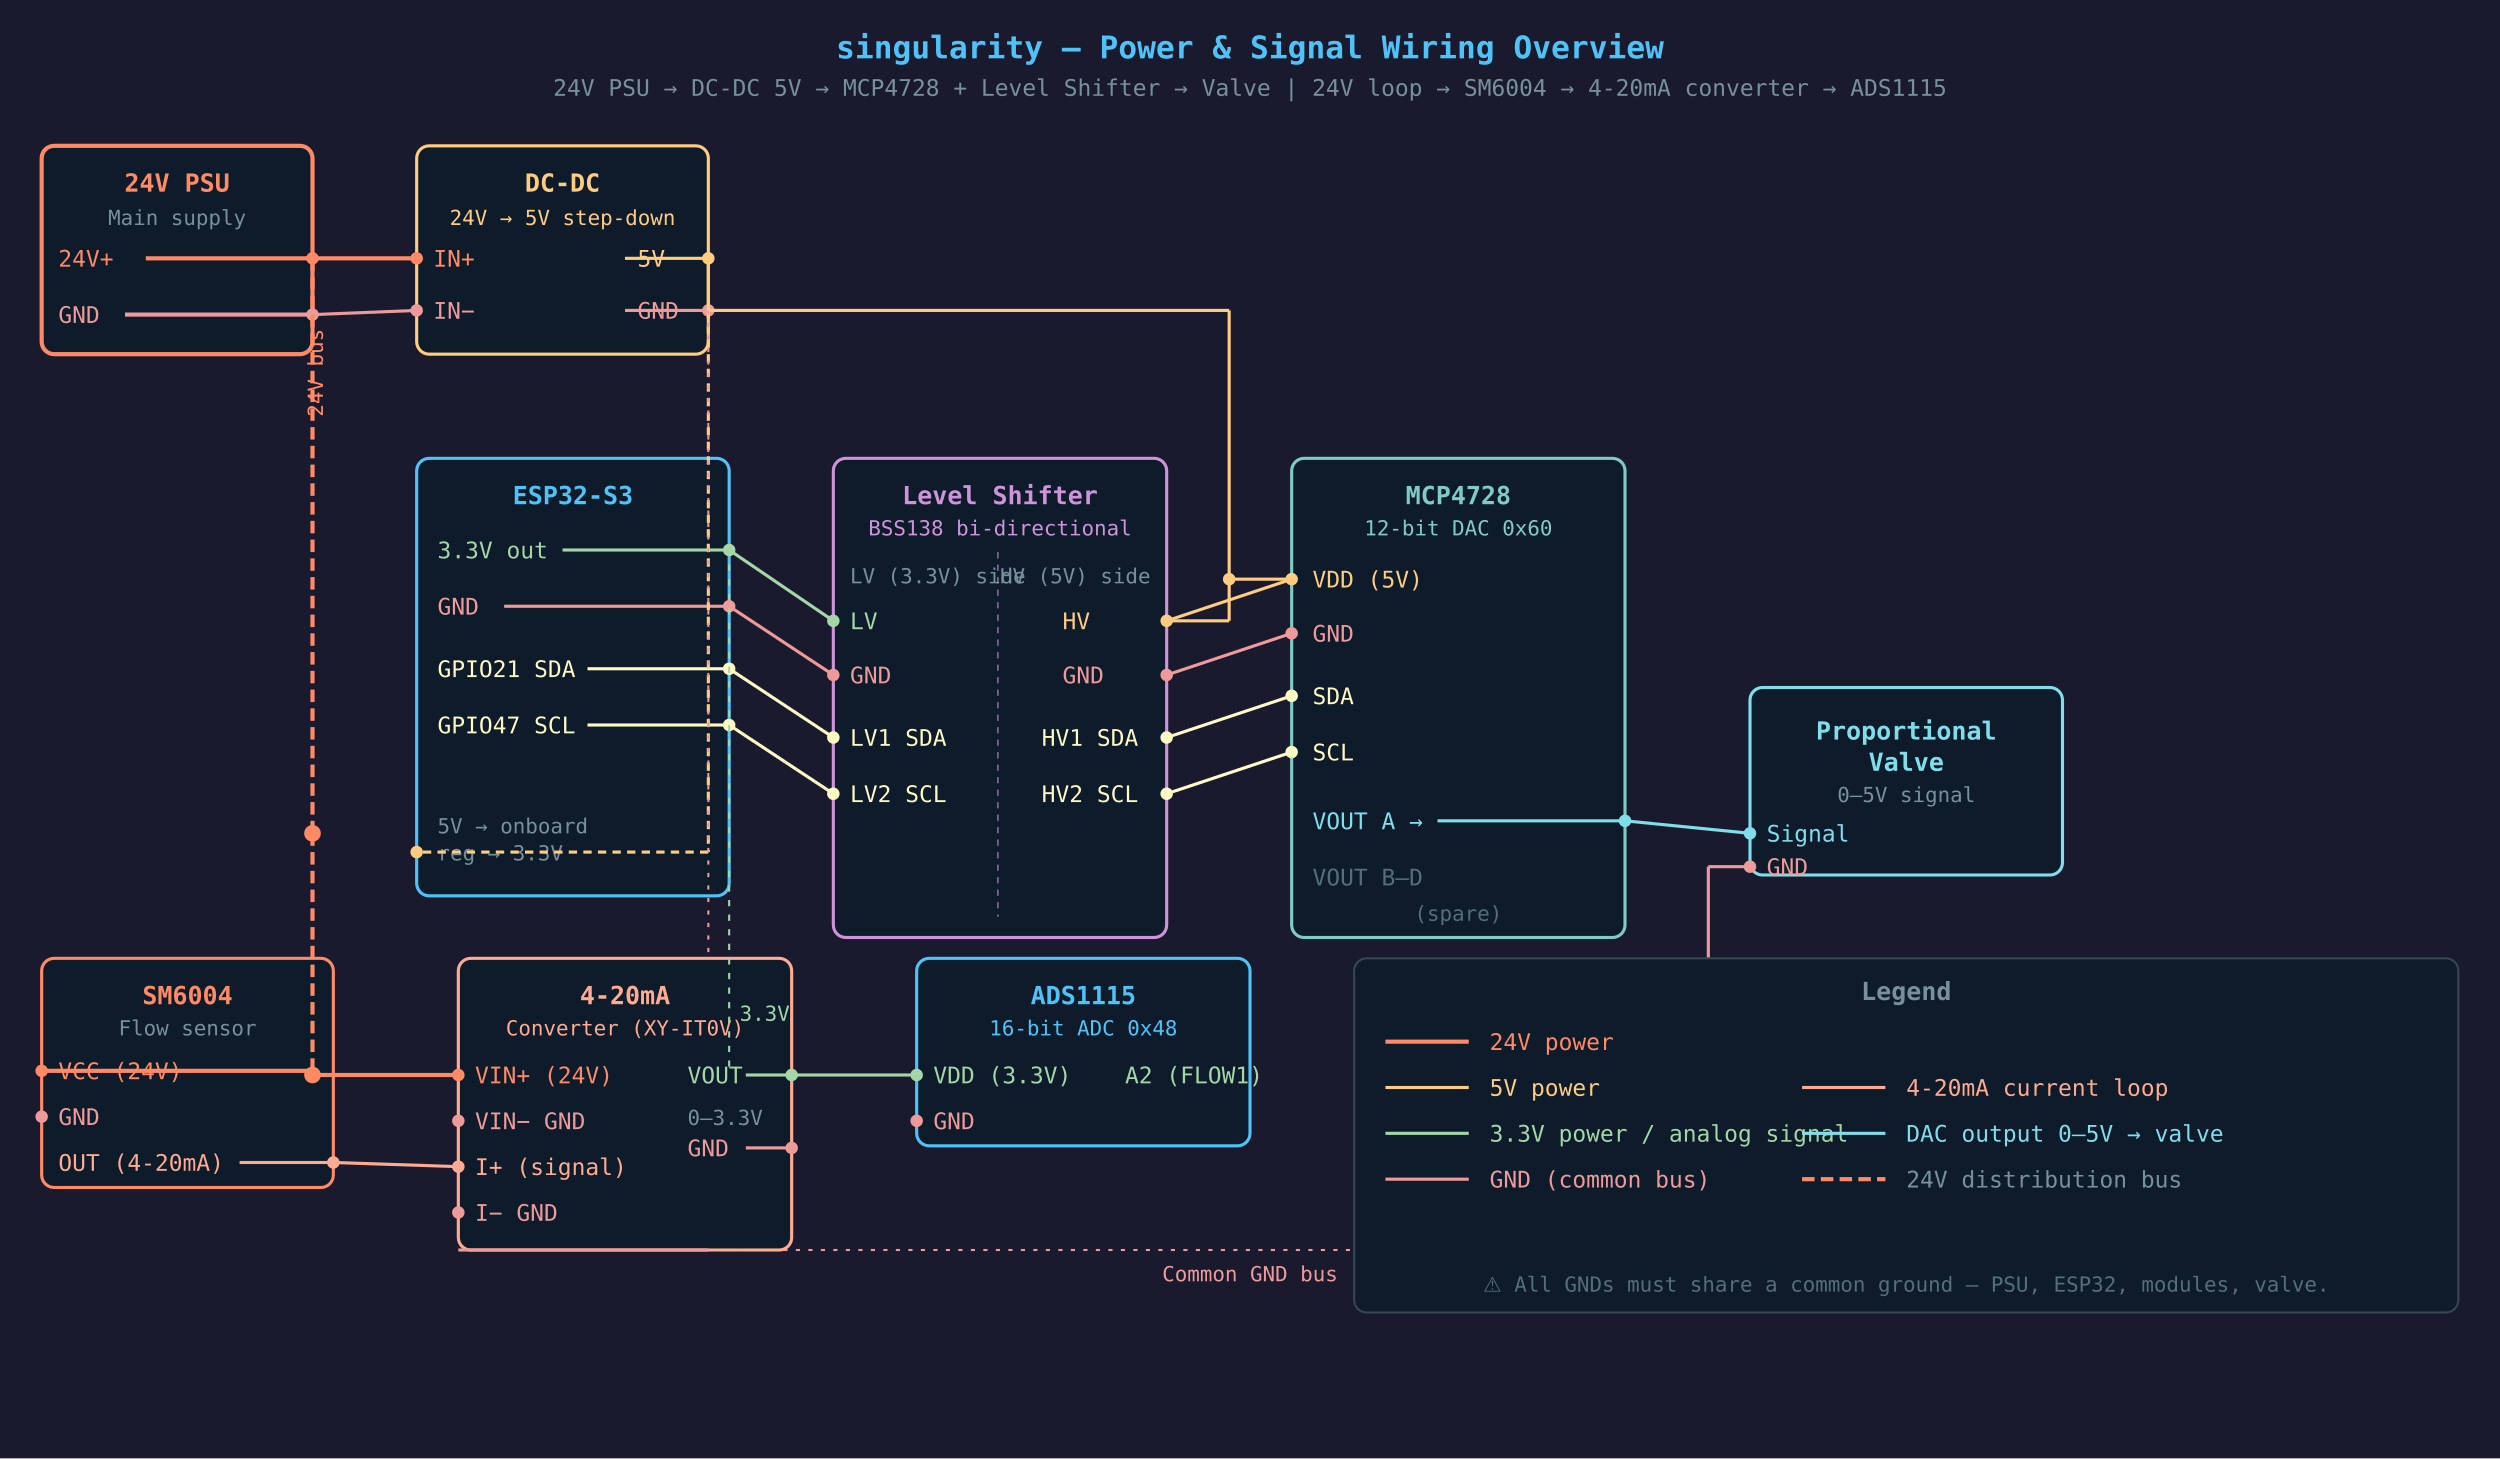
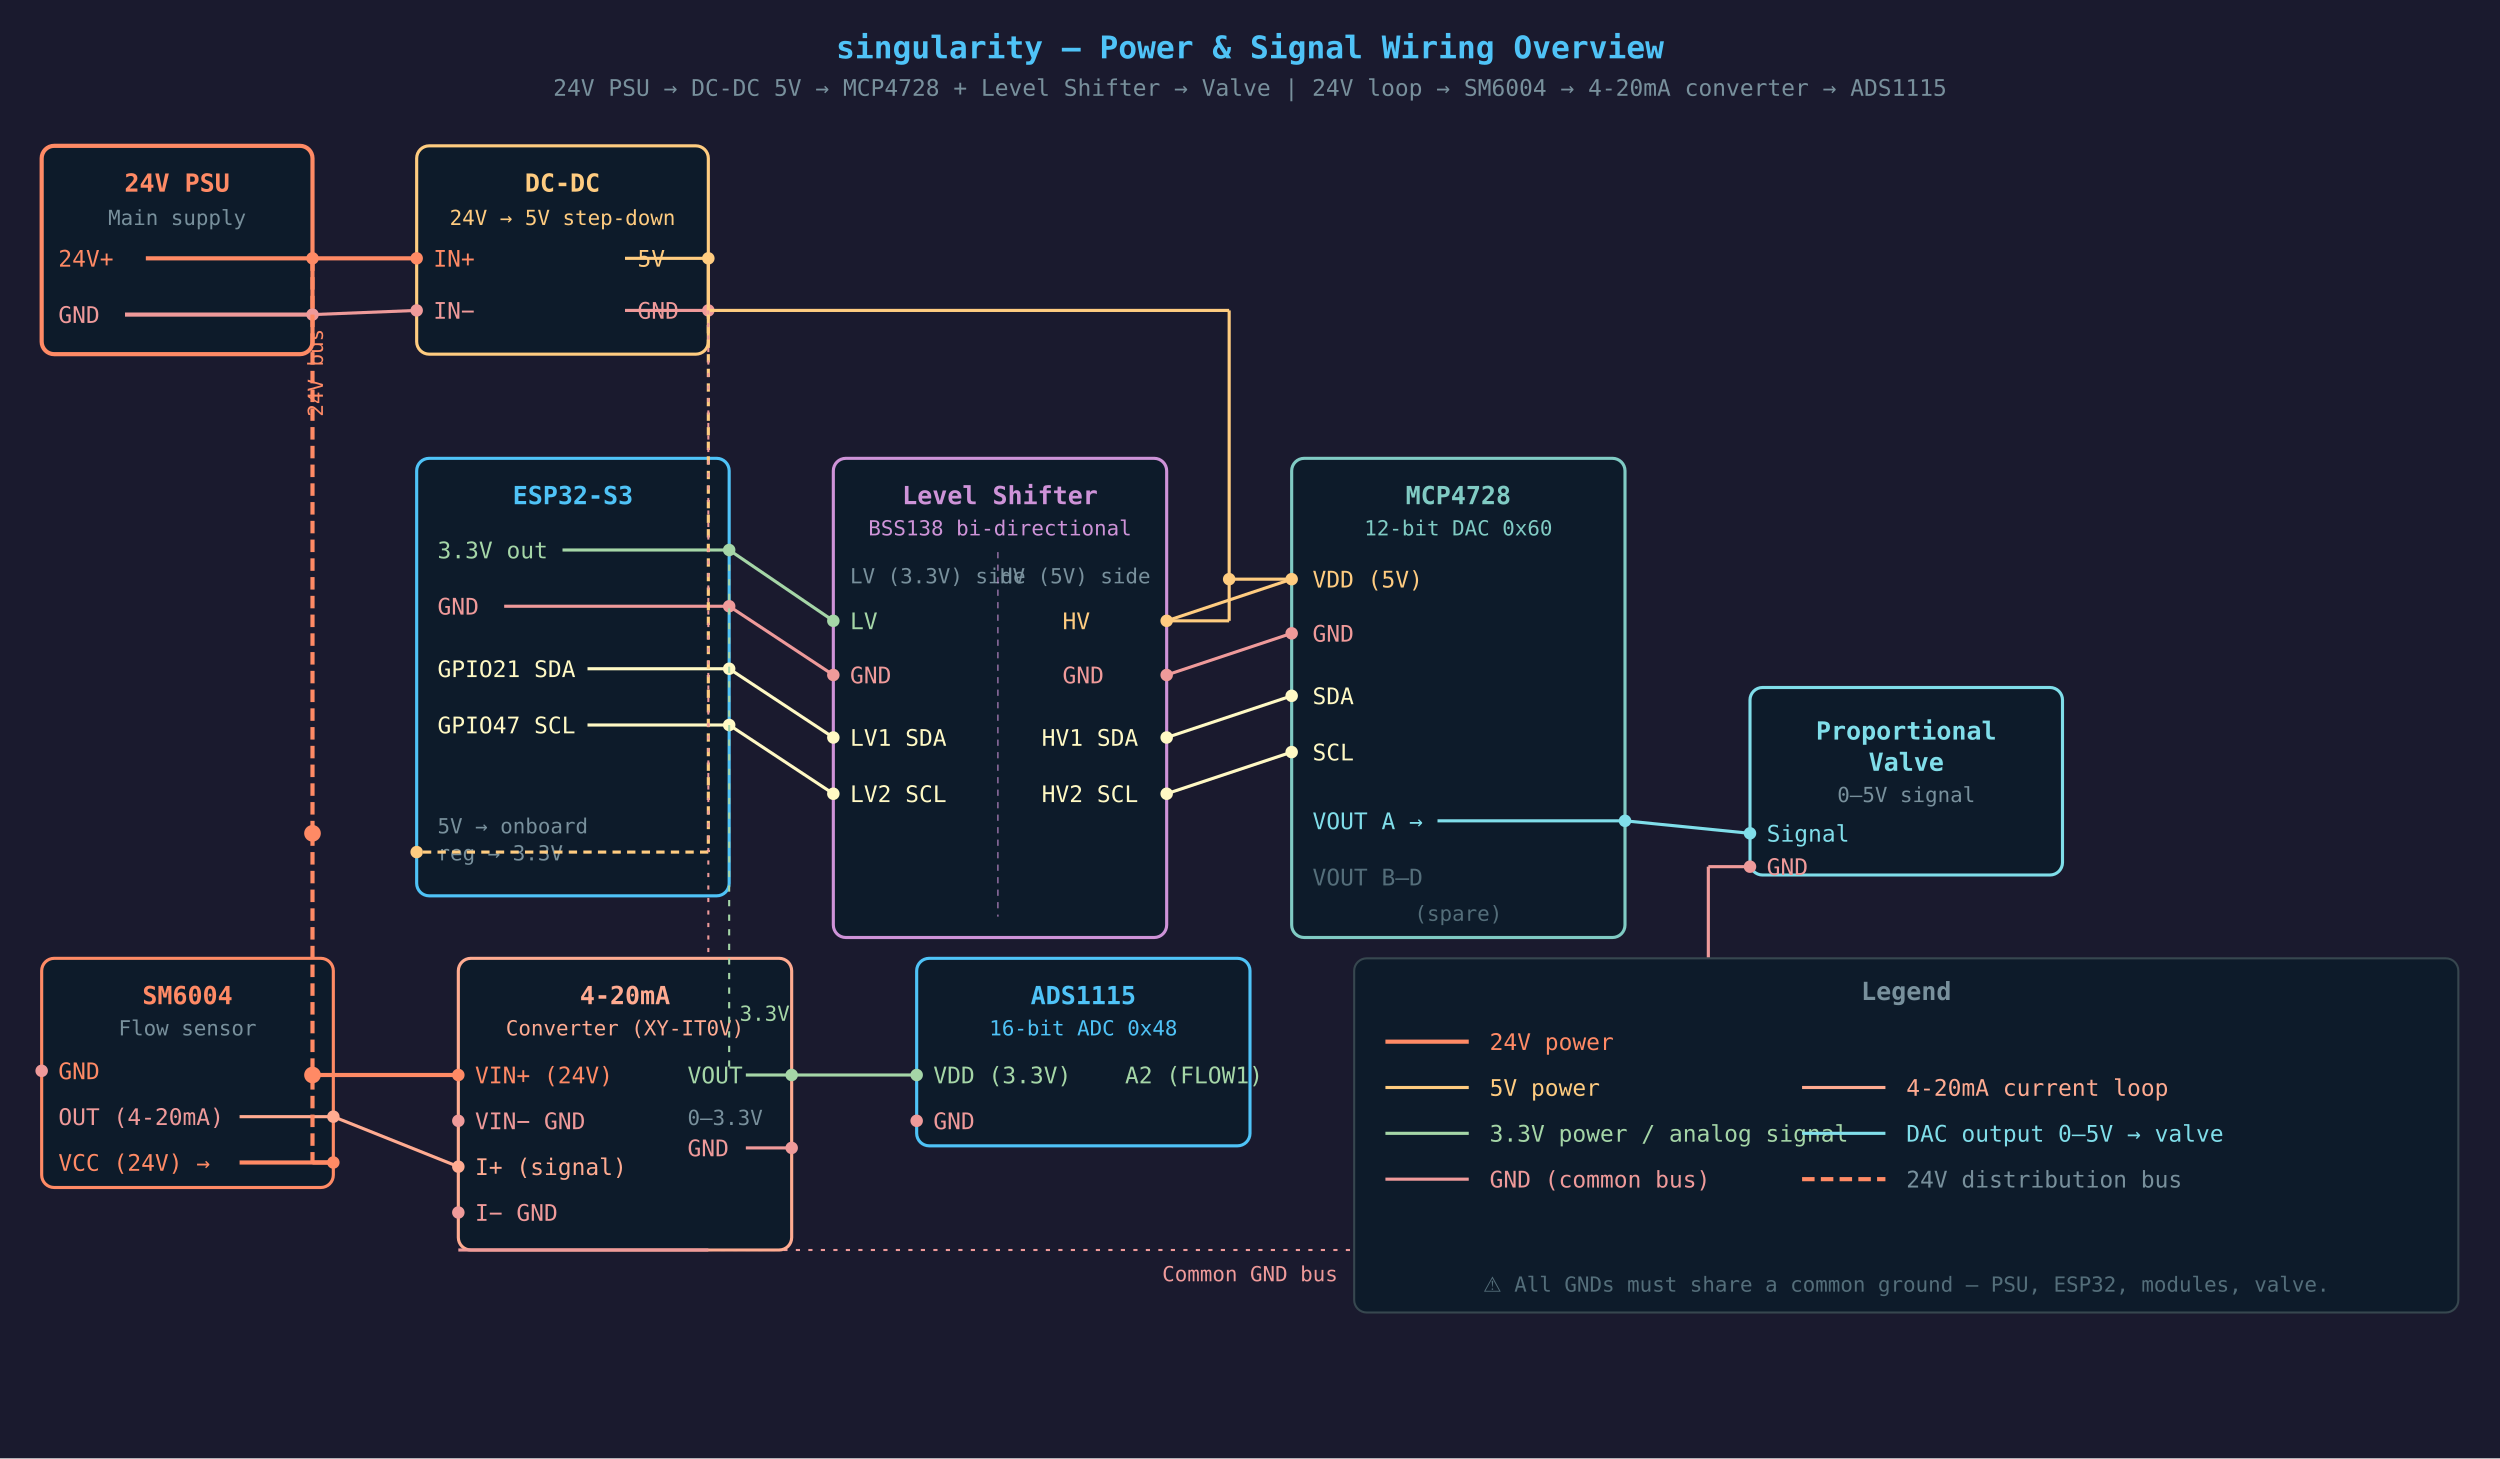
<svg xmlns="http://www.w3.org/2000/svg" viewBox="0 0 1200 700" width="1200" height="700" font-family="monospace" font-size="12">
  <rect width="1200" height="700" fill="#1a1a2e" />
  <text x="600" y="28" text-anchor="middle" fill="#4fc3f7" font-size="15" font-weight="bold">singularity — Power &amp; Signal Wiring Overview</text>
  <text x="600" y="46" text-anchor="middle" fill="#78909c" font-size="11">24V PSU → DC-DC 5V → MCP4728 + Level Shifter → Valve    |    24V loop → SM6004 → 4-20mA converter → ADS1115</text>
  <rect x="20" y="70" width="130" height="100" rx="6" fill="#0d1b2a" stroke="#ff8a65" stroke-width="2" />
  <text x="85" y="92" text-anchor="middle" fill="#ff8a65" font-size="12" font-weight="bold">24V PSU</text>
  <text x="85" y="108" text-anchor="middle" fill="#78909c" font-size="10">Main supply</text>
  <text x="28" y="128" fill="#ff8a65" font-size="11">24V+</text>
  <circle cx="150" cy="124" r="3" fill="#ff8a65" />
  <line x1="70" y1="124" x2="150" y2="124" stroke="#ff8a65" stroke-width="2" />
  <text x="28" y="155" fill="#ef9a9a" font-size="11">GND</text>
  <circle cx="150" cy="151" r="3" fill="#ef9a9a" />
  <line x1="60" y1="151" x2="150" y2="151" stroke="#ef9a9a" stroke-width="2" />
  <rect x="200" y="70" width="140" height="100" rx="6" fill="#0d1b2a" stroke="#ffcc80" stroke-width="1.5" />
  <text x="270" y="92" text-anchor="middle" fill="#ffcc80" font-size="12" font-weight="bold">DC-DC</text>
  <text x="270" y="108" text-anchor="middle" fill="#ffcc80" font-size="10">24V → 5V step-down</text>
  <text x="208" y="128" fill="#ff8a65" font-size="11">IN+</text>
  <circle cx="200" cy="124" r="3" fill="#ff8a65" />
  <text x="208" y="153" fill="#ef9a9a" font-size="11">IN−</text>
  <circle cx="200" cy="149" r="3" fill="#ef9a9a" />
  <text x="306" y="128" fill="#ffcc80" font-size="11">5V</text>
  <circle cx="340" cy="124" r="3" fill="#ffcc80" />
  <line x1="300" y1="124" x2="340" y2="124" stroke="#ffcc80" stroke-width="1.5" />
  <text x="306" y="153" fill="#ef9a9a" font-size="11">GND</text>
  <circle cx="340" cy="149" r="3" fill="#ef9a9a" />
  <line x1="300" y1="149" x2="340" y2="149" stroke="#ef9a9a" stroke-width="1.5" />
  <line x1="150" y1="124" x2="200" y2="124" stroke="#ff8a65" stroke-width="2" />
  <line x1="150" y1="151" x2="200" y2="149" stroke="#ef9a9a" stroke-width="1.5" />
  <line x1="150" y1="124" x2="150" y2="400" stroke="#ff8a65" stroke-width="2" stroke-dasharray="6,3" />
  <text x="155" y="200" fill="#ff8a65" font-size="10" transform="rotate(-90,155,200)">24V bus</text>
  <rect x="200" y="220" width="150" height="210" rx="6" fill="#0d1b2a" stroke="#4fc3f7" stroke-width="1.5" />
  <text x="275" y="242" text-anchor="middle" fill="#4fc3f7" font-size="12" font-weight="bold">ESP32-S3</text>
  <text x="210" y="268" fill="#a5d6a7" font-size="11">3.3V out</text>
  <circle cx="350" cy="264" r="3" fill="#a5d6a7" />
  <line x1="270" y1="264" x2="350" y2="264" stroke="#a5d6a7" stroke-width="1.5" />
  <text x="210" y="295" fill="#ef9a9a" font-size="11">GND</text>
  <circle cx="350" cy="291" r="3" fill="#ef9a9a" />
  <line x1="242" y1="291" x2="350" y2="291" stroke="#ef9a9a" stroke-width="1.5" />
  <text x="210" y="325" fill="#fff9c4" font-size="11">GPIO21 SDA</text>
  <circle cx="350" cy="321" r="3" fill="#fff9c4" />
  <line x1="282" y1="321" x2="350" y2="321" stroke="#fff9c4" stroke-width="1.5" />
  <text x="210" y="352" fill="#fff9c4" font-size="11">GPIO47 SCL</text>
  <circle cx="350" cy="348" r="3" fill="#fff9c4" />
  <line x1="282" y1="348" x2="350" y2="348" stroke="#fff9c4" stroke-width="1.5" />
  <text x="210" y="400" fill="#78909c" font-size="10">5V → onboard</text>
  <text x="210" y="413" fill="#78909c" font-size="10">reg → 3.3V</text>
  <circle cx="200" cy="409" r="3" fill="#ffcc80" />
  <line x1="340" y1="149" x2="340" y2="409" stroke="#ffcc80" stroke-width="1.5" stroke-dasharray="4,3" />
  <line x1="340" y1="409" x2="200" y2="409" stroke="#ffcc80" stroke-width="1.5" stroke-dasharray="4,3" />
  <rect x="400" y="220" width="160" height="230" rx="6" fill="#0d1b2a" stroke="#ce93d8" stroke-width="1.5" />
  <text x="480" y="242" text-anchor="middle" fill="#ce93d8" font-size="12" font-weight="bold">Level Shifter</text>
  <text x="480" y="257" text-anchor="middle" fill="#ce93d8" font-size="10">BSS138 bi-directional</text>
  <text x="408" y="280" fill="#78909c" font-size="10">LV (3.3V) side</text>
  <text x="480" y="280" fill="#78909c" font-size="10">HV (5V) side</text>
  <text x="408" y="302" fill="#a5d6a7" font-size="11">LV</text>
  <circle cx="400" cy="298" r="3" fill="#a5d6a7" />
  <text x="510" y="302" fill="#ffcc80" font-size="11">HV</text>
  <circle cx="560" cy="298" r="3" fill="#ffcc80" />
  <text x="408" y="328" fill="#ef9a9a" font-size="11">GND</text>
  <circle cx="400" cy="324" r="3" fill="#ef9a9a" />
  <text x="510" y="328" fill="#ef9a9a" font-size="11">GND</text>
  <circle cx="560" cy="324" r="3" fill="#ef9a9a" />
  <text x="408" y="358" fill="#fff9c4" font-size="11">LV1 SDA</text>
  <circle cx="400" cy="354" r="3" fill="#fff9c4" />
  <text x="500" y="358" fill="#fff9c4" font-size="11">HV1 SDA</text>
  <circle cx="560" cy="354" r="3" fill="#fff9c4" />
  <text x="408" y="385" fill="#fff9c4" font-size="11">LV2 SCL</text>
  <circle cx="400" cy="381" r="3" fill="#fff9c4" />
  <text x="500" y="385" fill="#fff9c4" font-size="11">HV2 SCL</text>
  <circle cx="560" cy="381" r="3" fill="#fff9c4" />
  <line x1="479" y1="265" x2="479" y2="440" stroke="#ce93d8" stroke-width="0.5" stroke-dasharray="3,3" />
  <line x1="350" y1="264" x2="400" y2="298" stroke="#a5d6a7" stroke-width="1.5" />
  <line x1="350" y1="291" x2="400" y2="324" stroke="#ef9a9a" stroke-width="1.5" />
  <line x1="350" y1="321" x2="400" y2="354" stroke="#fff9c4" stroke-width="1.5" />
  <line x1="350" y1="348" x2="400" y2="381" stroke="#fff9c4" stroke-width="1.5" />
  <rect x="620" y="220" width="160" height="230" rx="6" fill="#0d1b2a" stroke="#80cbc4" stroke-width="1.5" />
  <text x="700" y="242" text-anchor="middle" fill="#80cbc4" font-size="12" font-weight="bold">MCP4728</text>
  <text x="700" y="257" text-anchor="middle" fill="#80cbc4" font-size="10">12-bit DAC  0x60</text>
  <text x="630" y="282" fill="#ffcc80" font-size="11">VDD (5V)</text>
  <circle cx="620" cy="278" r="3" fill="#ffcc80" />
  <text x="630" y="308" fill="#ef9a9a" font-size="11">GND</text>
  <circle cx="620" cy="304" r="3" fill="#ef9a9a" />
  <text x="630" y="338" fill="#fff9c4" font-size="11">SDA</text>
  <circle cx="620" cy="334" r="3" fill="#fff9c4" />
  <text x="630" y="365" fill="#fff9c4" font-size="11">SCL</text>
  <circle cx="620" cy="361" r="3" fill="#fff9c4" />
  <text x="630" y="398" fill="#80deea" font-size="11">VOUT A →</text>
  <circle cx="780" cy="394" r="3" fill="#80deea" />
  <line x1="690" y1="394" x2="780" y2="394" stroke="#80deea" stroke-width="1.5" />
  <text x="630" y="425" fill="#546e7a" font-size="11">VOUT B–D</text>
  <text x="700" y="442" text-anchor="middle" fill="#546e7a" font-size="10">(spare)</text>
  <line x1="560" y1="298" x2="620" y2="278" stroke="#ffcc80" stroke-width="1.5" />
  <line x1="560" y1="324" x2="620" y2="304" stroke="#ef9a9a" stroke-width="1.5" />
  <line x1="560" y1="354" x2="620" y2="334" stroke="#fff9c4" stroke-width="1.5" />
  <line x1="560" y1="381" x2="620" y2="361" stroke="#fff9c4" stroke-width="1.5" />
  <rect x="840" y="330" width="150" height="90" rx="6" fill="#0d1b2a" stroke="#80deea" stroke-width="1.5" />
  <text x="915" y="355" text-anchor="middle" fill="#80deea" font-size="12" font-weight="bold">Proportional</text>
  <text x="915" y="370" text-anchor="middle" fill="#80deea" font-size="12" font-weight="bold">Valve</text>
  <text x="915" y="385" text-anchor="middle" fill="#78909c" font-size="10">0–5V signal</text>
  <text x="848" y="404" fill="#80deea" font-size="11">Signal</text>
  <circle cx="840" cy="400" r="3" fill="#80deea" />
  <text x="848" y="420" fill="#ef9a9a" font-size="11">GND</text>
  <circle cx="840" cy="416" r="3" fill="#ef9a9a" />
  <line x1="780" y1="394" x2="840" y2="400" stroke="#80deea" stroke-width="1.5" />
  <line x1="340" y1="124" x2="340" y2="149" stroke="#ffcc80" stroke-width="1.5" />
  <line x1="590" y1="149" x2="590" y2="278" stroke="#ffcc80" stroke-width="1.5" />
  <line x1="340" y1="149" x2="590" y2="149" stroke="#ffcc80" stroke-width="1.5" />
  <line x1="590" y1="278" x2="620" y2="278" stroke="#ffcc80" stroke-width="1.5" />
  <line x1="590" y1="298" x2="560" y2="298" stroke="#ffcc80" stroke-width="1.5" />
  <circle cx="590" cy="278" r="3" fill="#ffcc80" />
  <line x1="590" y1="278" x2="590" y2="298" stroke="#ffcc80" stroke-width="1.5" />
  <line x1="340" y1="149" x2="340" y2="600" stroke="#ef9a9a" stroke-width="1" stroke-dasharray="2,4" />
  <line x1="340" y1="600" x2="900" y2="600" stroke="#ef9a9a" stroke-width="1" stroke-dasharray="2,4" />
  <text x="600" y="615" text-anchor="middle" fill="#ef9a9a" font-size="10">Common GND bus</text>
  <line x1="840" y1="416" x2="820" y2="416" stroke="#ef9a9a" stroke-width="1.5" />
  <line x1="820" y1="416" x2="820" y2="600" stroke="#ef9a9a" stroke-width="1.5" />
  <rect x="20" y="460" width="140" height="110" rx="6" fill="#0d1b2a" stroke="#ff8a65" stroke-width="1.5" />
  <text x="90" y="482" text-anchor="middle" fill="#ff8a65" font-size="12" font-weight="bold">SM6004</text>
  <text x="90" y="497" text-anchor="middle" fill="#78909c" font-size="10">Flow sensor</text>
-   <text x="28" y="518" fill="#ff8a65" font-size="11">VCC (24V)</text>
-   <circle cx="20" cy="514" r="3" fill="#ff8a65" />
-   <text x="28" y="540" fill="#ef9a9a" font-size="11">GND</text>
-   <circle cx="20" cy="536" r="3" fill="#ef9a9a" />
-   <text x="28" y="562" fill="#ffab91" font-size="11">OUT (4-20mA)</text>
-   <circle cx="160" cy="558" r="3" fill="#ffab91" />
-   <line x1="115" y1="558" x2="160" y2="558" stroke="#ffab91" stroke-width="1.5" />
-   <line x1="150" y1="400" x2="150" y2="514" stroke="#ff8a65" stroke-width="2" stroke-dasharray="6,3" />
-   <line x1="150" y1="514" x2="20" y2="514" stroke="#ff8a65" stroke-width="2" />
+   <text x="28" y="518" fill="#ff8a65" font-size="11">GND</text>
+   <circle cx="20" cy="514" r="3" fill="#ef9a9a" />
+   <text x="28" y="540" fill="#ef9a9a" font-size="11">OUT (4-20mA)</text>
+   <circle cx="160" cy="536" r="3" fill="#ffab91" />
+   <line x1="115" y1="536" x2="160" y2="536" stroke="#ffab91" stroke-width="1.5" />
+   <text x="28" y="562" fill="#ff8a65" font-size="11">VCC (24V) →</text>
+   <circle cx="160" cy="558" r="3" fill="#ff8a65" />
+   <line x1="115" y1="558" x2="160" y2="558" stroke="#ff8a65" stroke-width="2" />
+   <line x1="150" y1="400" x2="150" y2="558" stroke="#ff8a65" stroke-width="2" stroke-dasharray="6,3" />
+   <line x1="150" y1="558" x2="160" y2="558" stroke="#ff8a65" stroke-width="2" />
  <circle cx="150" cy="400" r="4" fill="#ff8a65" />
  <rect x="220" y="460" width="160" height="140" rx="6" fill="#0d1b2a" stroke="#ffab91" stroke-width="1.5" />
  <text x="300" y="482" text-anchor="middle" fill="#ffab91" font-size="12" font-weight="bold">4-20mA</text>
  <text x="300" y="497" text-anchor="middle" fill="#ffab91" font-size="10">Converter (XY-IT0V)</text>
  <text x="228" y="520" fill="#ff8a65" font-size="11">VIN+ (24V)</text>
  <circle cx="220" cy="516" r="3" fill="#ff8a65" />
  <text x="228" y="542" fill="#ef9a9a" font-size="11">VIN− GND</text>
  <circle cx="220" cy="538" r="3" fill="#ef9a9a" />
  <text x="228" y="564" fill="#ffab91" font-size="11">I+ (signal)</text>
  <circle cx="220" cy="560" r="3" fill="#ffab91" />
  <text x="228" y="586" fill="#ef9a9a" font-size="11">I− GND</text>
  <circle cx="220" cy="582" r="3" fill="#ef9a9a" />
  <text x="330" y="520" fill="#a5d6a7" font-size="11">VOUT</text>
  <circle cx="380" cy="516" r="3" fill="#a5d6a7" />
  <line x1="358" y1="516" x2="380" y2="516" stroke="#a5d6a7" stroke-width="1.5" />
  <text x="330" y="540" fill="#78909c" font-size="10">0–3.3V</text>
  <text x="330" y="555" fill="#ef9a9a" font-size="11">GND</text>
  <circle cx="380" cy="551" r="3" fill="#ef9a9a" />
  <line x1="358" y1="551" x2="380" y2="551" stroke="#ef9a9a" stroke-width="1.5" />
-   <line x1="160" y1="558" x2="220" y2="560" stroke="#ffab91" stroke-width="1.5" />
+   <line x1="160" y1="536" x2="220" y2="560" stroke="#ffab91" stroke-width="1.5" />
  <line x1="150" y1="516" x2="220" y2="516" stroke="#ff8a65" stroke-width="2" />
  <circle cx="150" cy="516" r="4" fill="#ff8a65" />
  <line x1="340" y1="600" x2="220" y2="600" stroke="#ef9a9a" stroke-width="1.5" />
  <rect x="440" y="460" width="160" height="90" rx="6" fill="#0d1b2a" stroke="#4fc3f7" stroke-width="1.5" />
  <text x="520" y="482" text-anchor="middle" fill="#4fc3f7" font-size="12" font-weight="bold">ADS1115</text>
  <text x="520" y="497" text-anchor="middle" fill="#4fc3f7" font-size="10">16-bit ADC  0x48</text>
  <text x="448" y="520" fill="#a5d6a7" font-size="11">VDD (3.3V)</text>
  <circle cx="440" cy="516" r="3" fill="#a5d6a7" />
  <text x="448" y="542" fill="#ef9a9a" font-size="11">GND</text>
  <circle cx="440" cy="538" r="3" fill="#ef9a9a" />
  <text x="540" y="520" fill="#a5d6a7" font-size="11">A2 (FLOW1)</text>
  <line x1="380" y1="516" x2="440" y2="516" stroke="#a5d6a7" stroke-width="1.5" />
  <line x1="350" y1="264" x2="350" y2="516" stroke="#a5d6a7" stroke-width="1" stroke-dasharray="3,4" />
  <text x="355" y="490" fill="#a5d6a7" font-size="10">3.3V</text>
  <rect x="650" y="460" width="530" height="170" rx="6" fill="#0d1b2a" stroke="#37474f" stroke-width="1" />
  <text x="915" y="480" text-anchor="middle" fill="#78909c" font-size="12" font-weight="bold">Legend</text>
  <line x1="665" y1="500" x2="705" y2="500" stroke="#ff8a65" stroke-width="2" />
  <text x="715" y="504" fill="#ff8a65" font-size="11">24V power</text>
  <line x1="665" y1="522" x2="705" y2="522" stroke="#ffcc80" stroke-width="1.5" />
  <text x="715" y="526" fill="#ffcc80" font-size="11">5V power</text>
  <line x1="665" y1="544" x2="705" y2="544" stroke="#a5d6a7" stroke-width="1.5" />
  <text x="715" y="548" fill="#a5d6a7" font-size="11">3.3V power / analog signal</text>
  <line x1="665" y1="566" x2="705" y2="566" stroke="#ef9a9a" stroke-width="1.5" />
  <text x="715" y="570" fill="#ef9a9a" font-size="11">GND (common bus)</text>
  <line x1="865" y1="522" x2="905" y2="522" stroke="#ffab91" stroke-width="1.5" />
  <text x="915" y="526" fill="#ffab91" font-size="11">4-20mA current loop</text>
  <line x1="865" y1="544" x2="905" y2="544" stroke="#80deea" stroke-width="1.5" />
  <text x="915" y="548" fill="#80deea" font-size="11">DAC output 0–5V → valve</text>
  <line x1="865" y1="566" x2="905" y2="566" stroke="#ff8a65" stroke-width="2" stroke-dasharray="6,3" />
  <text x="915" y="570" fill="#78909c" font-size="11">24V distribution bus</text>
  <text x="915" y="620" text-anchor="middle" fill="#546e7a" font-size="10">⚠️  All GNDs must share a common ground — PSU, ESP32, modules, valve.</text>
</svg>
